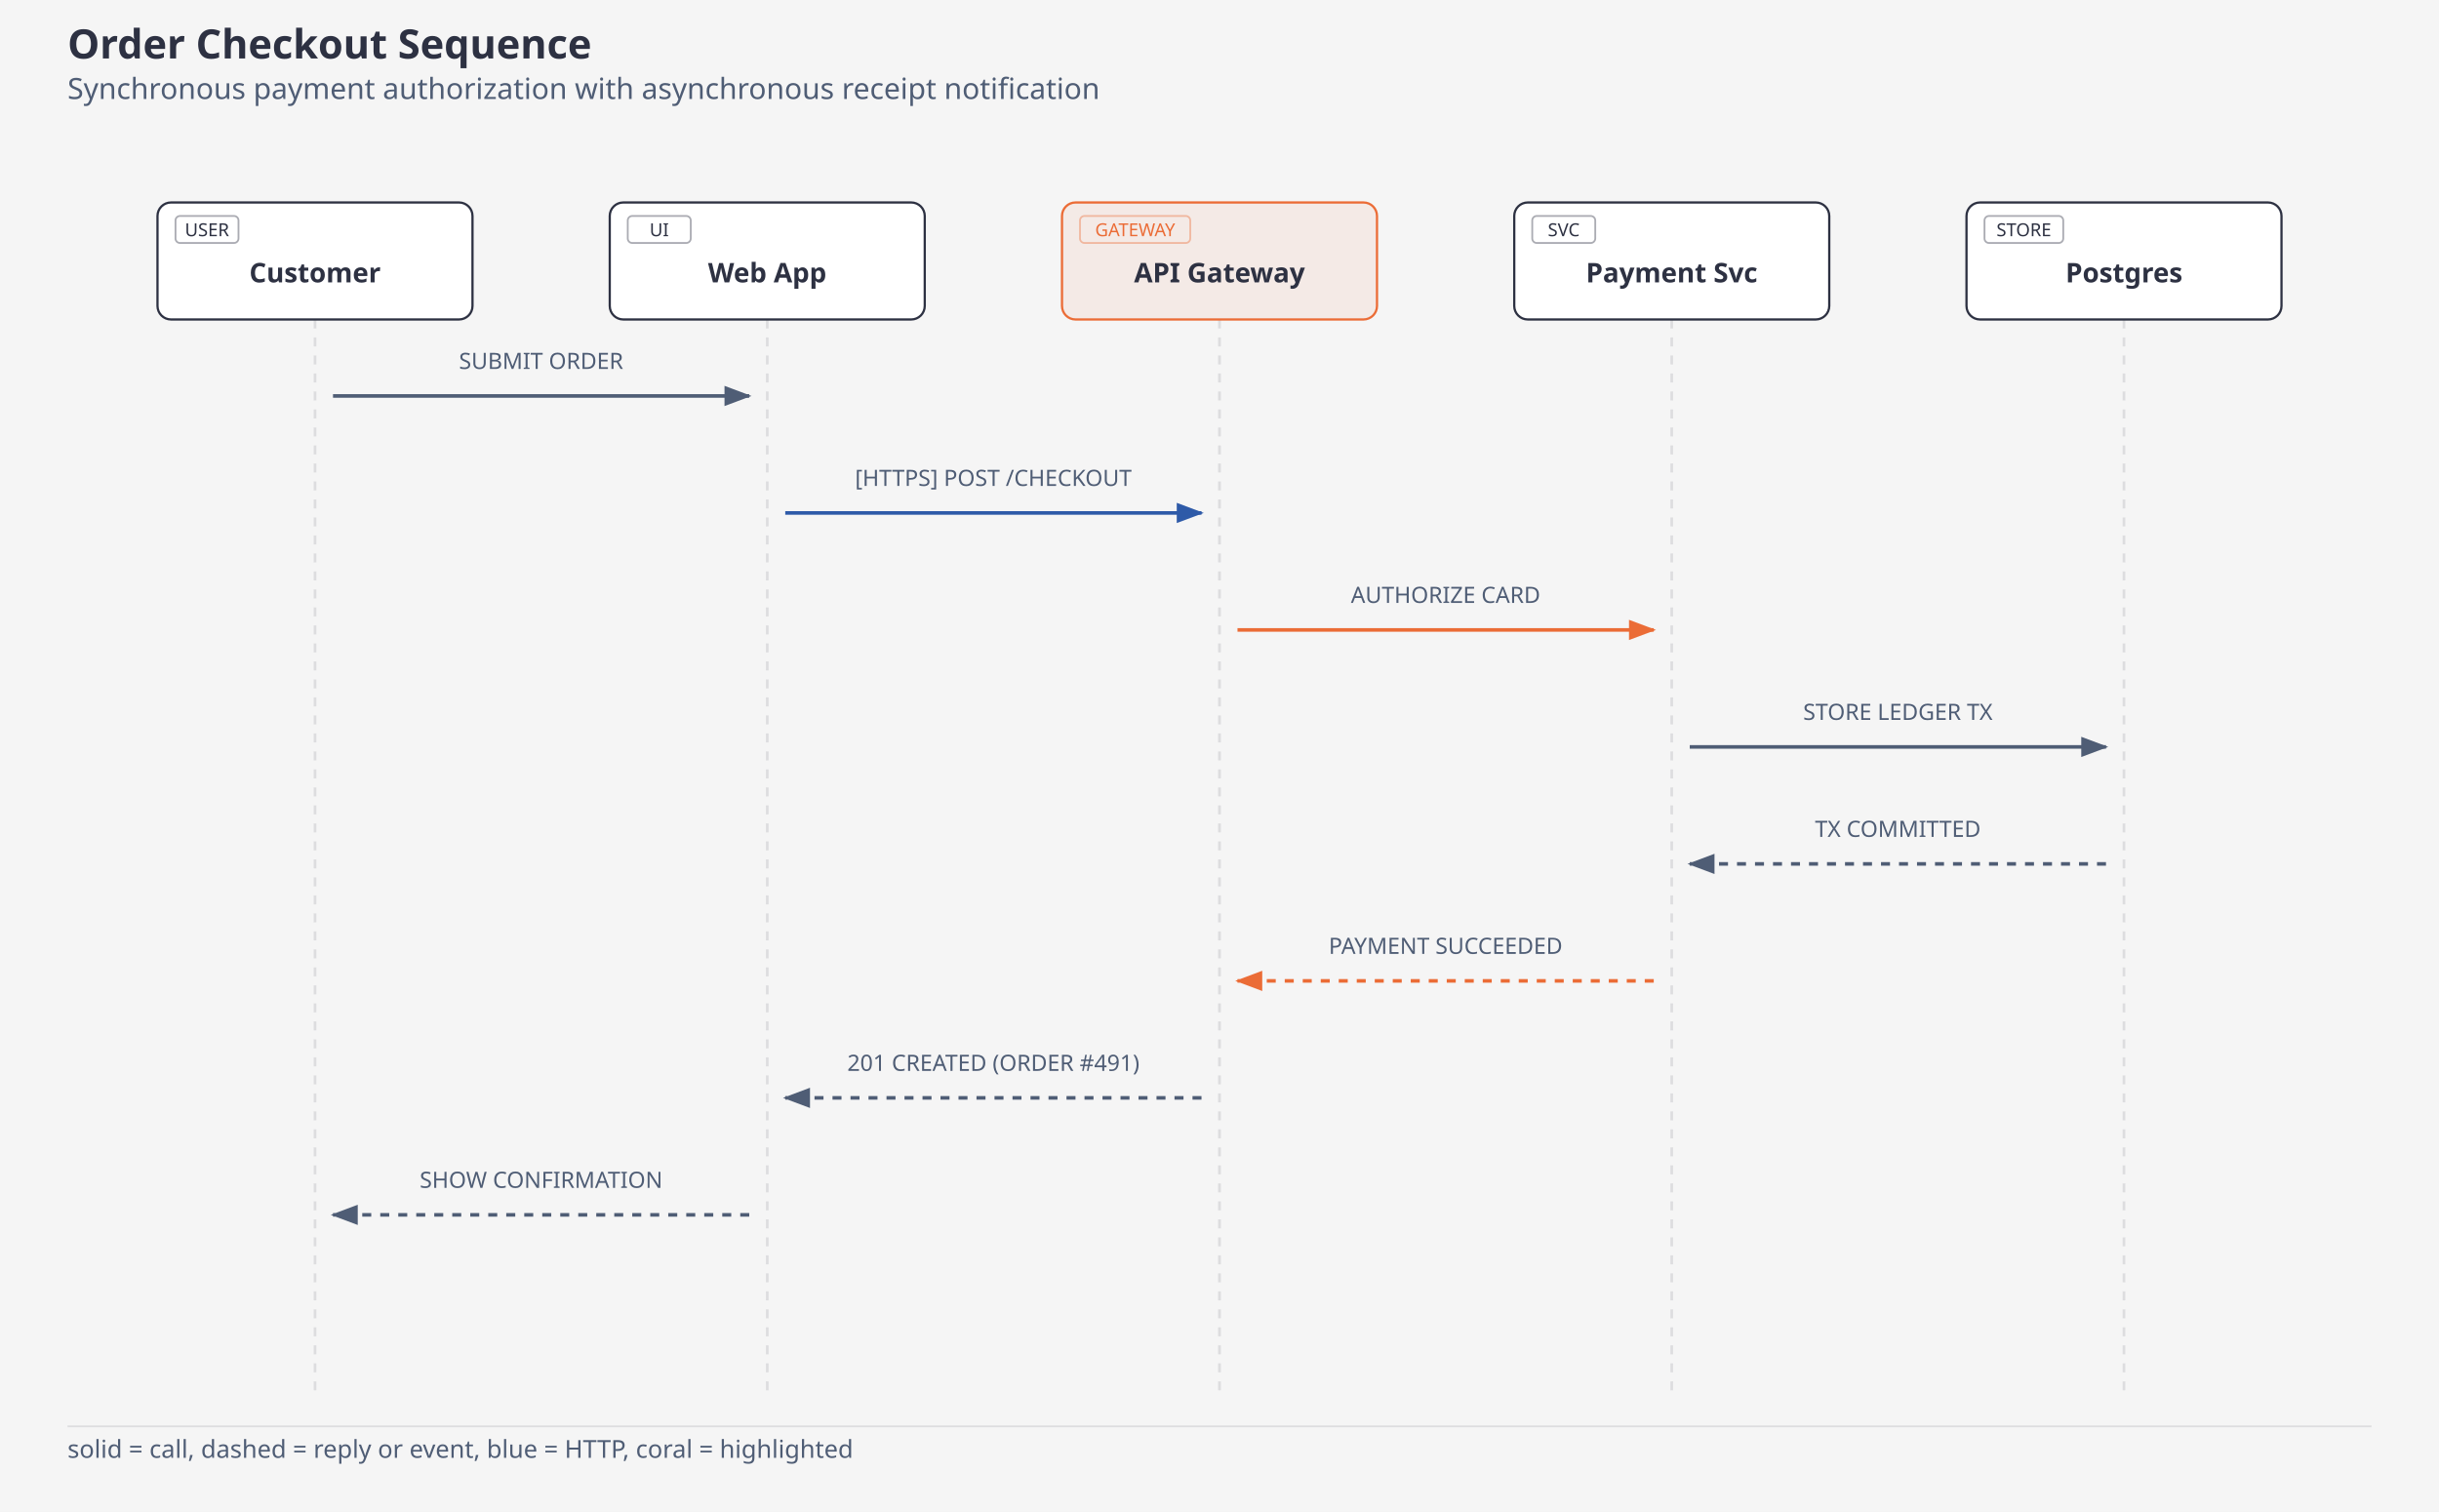
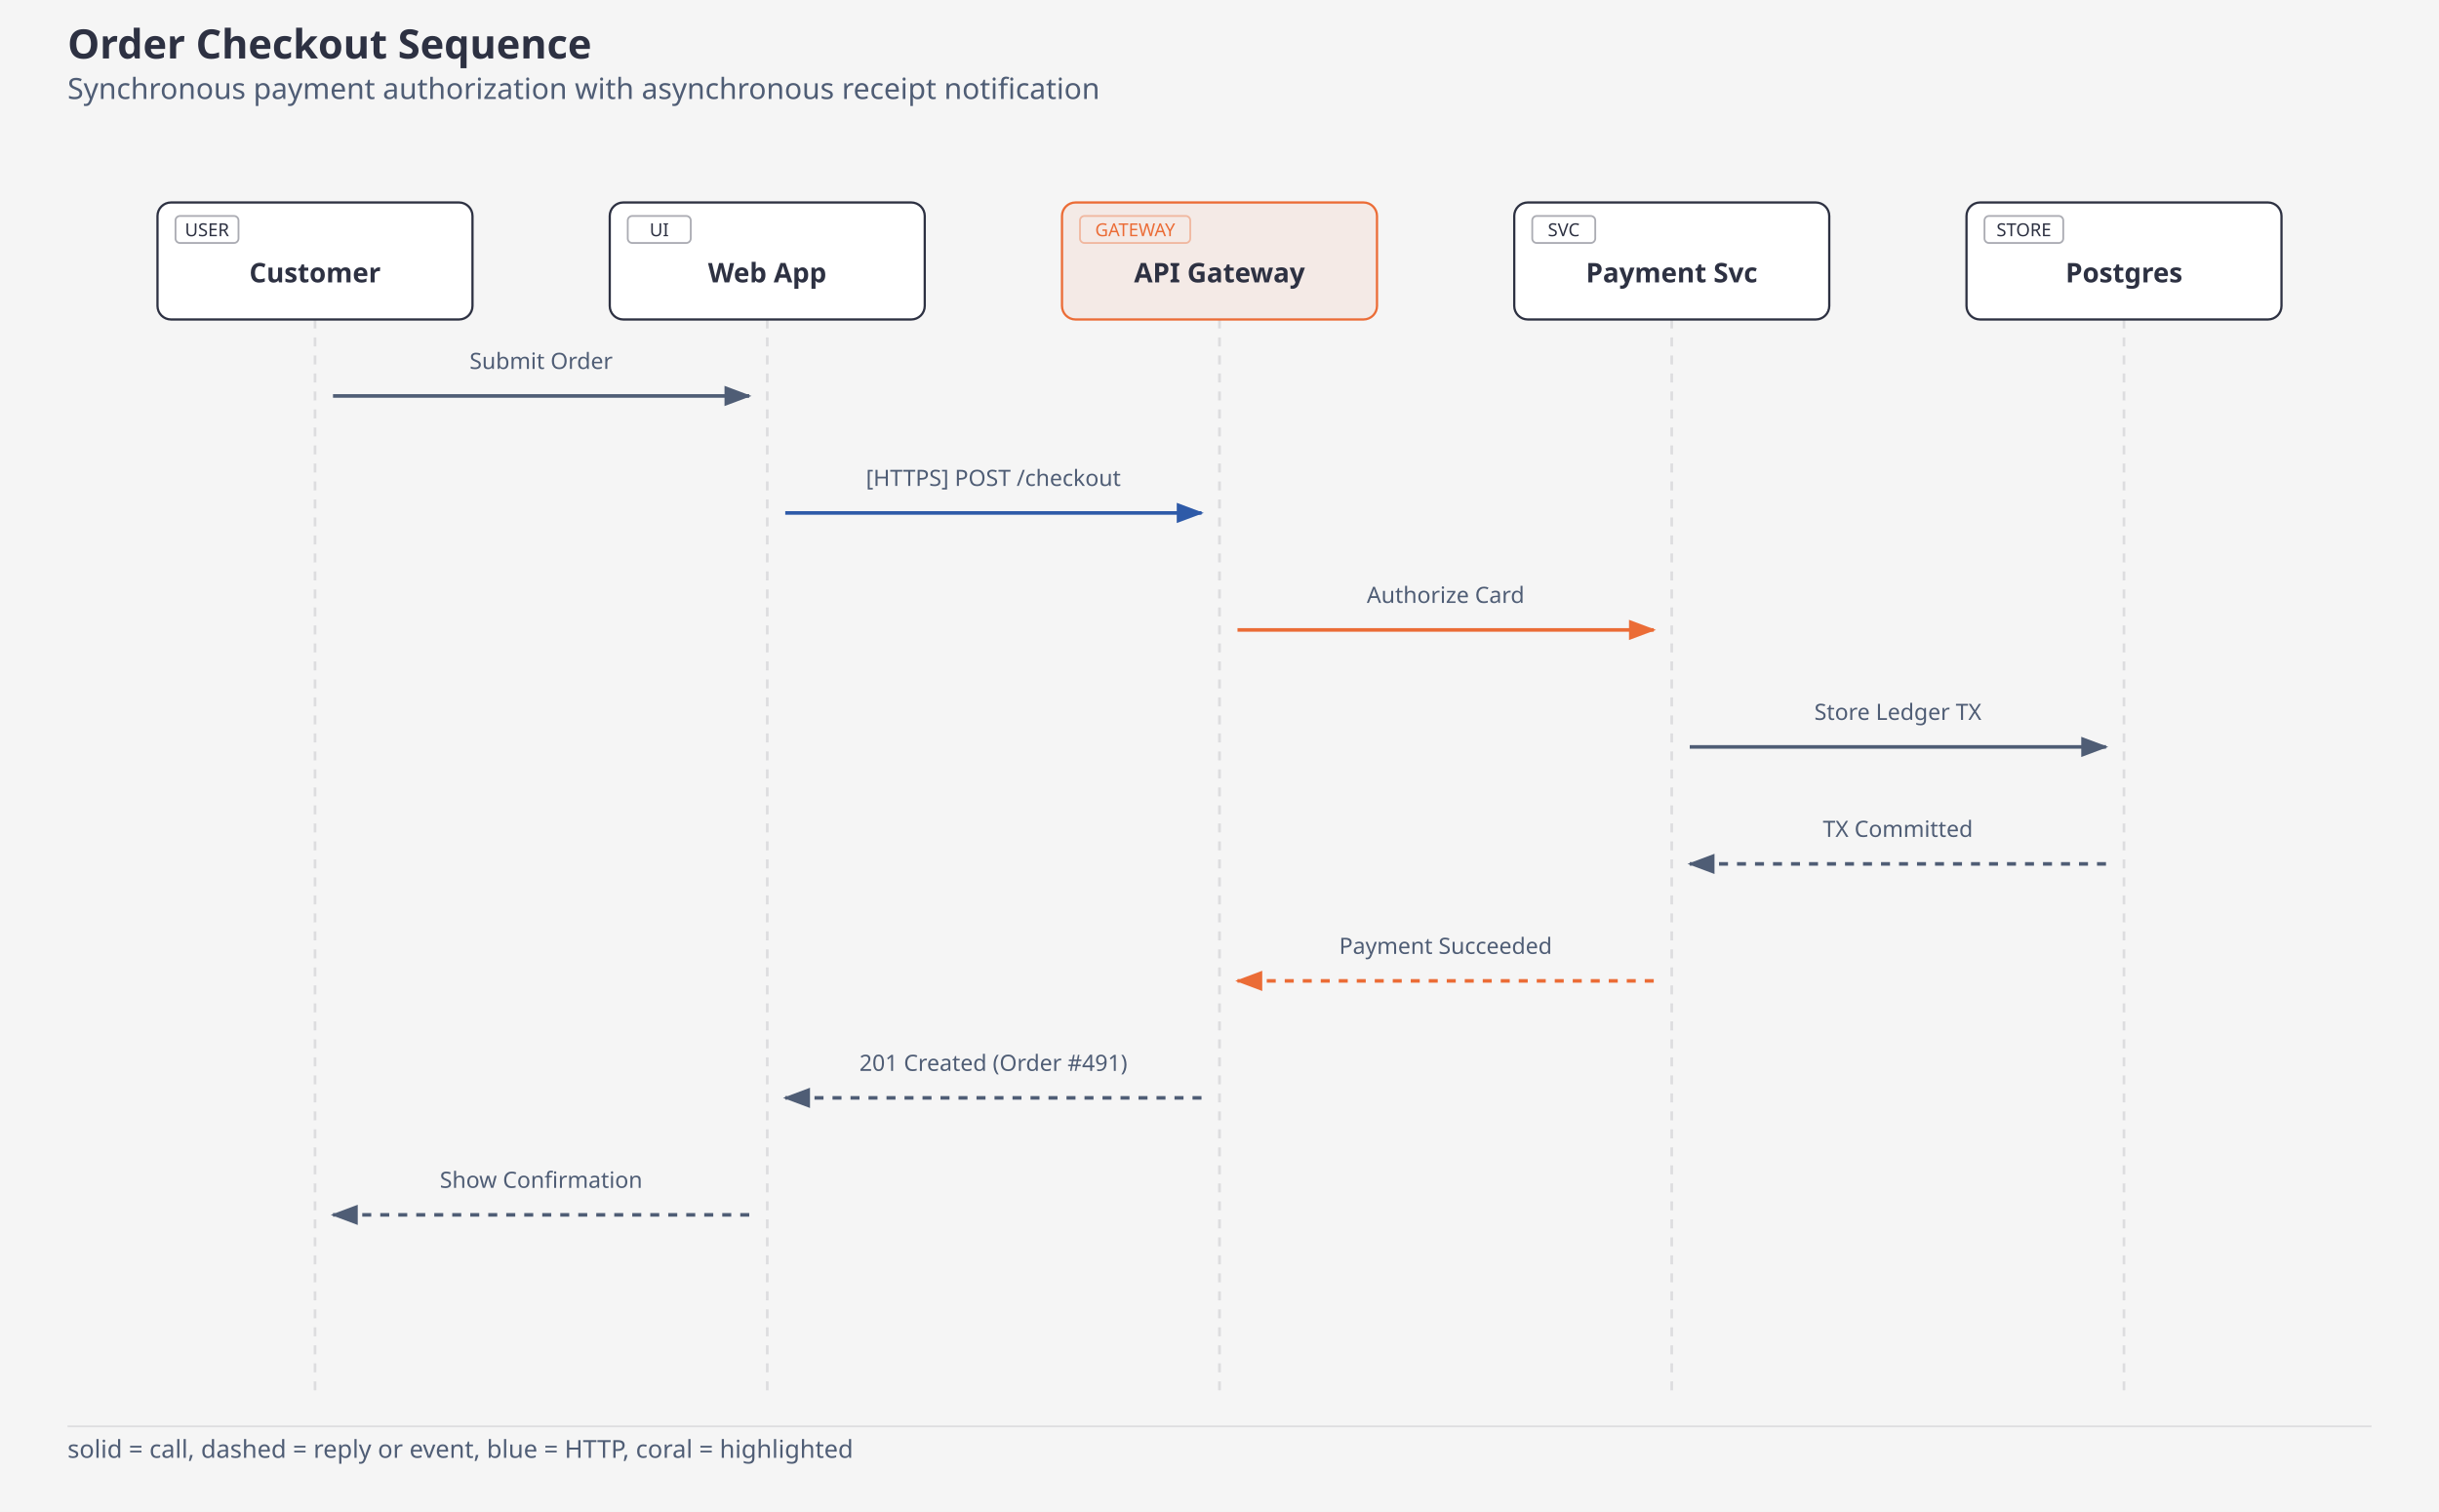
<svg xmlns="http://www.w3.org/2000/svg" role="graphics-document" aria-roledescription="sequence diagram" viewBox="0 0 1084 672" width="1084">
  <rect width="1084" height="672" fill="#f5f5f5" aria-hidden="true" />
  <defs>
    <marker id="a" markerWidth="12" markerHeight="9" refX="11" refY="4.5" orient="auto" markerUnits="userSpaceOnUse">
      <polygon points="0 0,12 4.5,0 9" fill="#4f5d75" />
    </marker>
    <marker id="aa" markerWidth="12" markerHeight="9" refX="11" refY="4.5" orient="auto" markerUnits="userSpaceOnUse">
      <polygon points="0 0,12 4.5,0 9" fill="#eb6c36" />
    </marker>
    <marker id="al" markerWidth="12" markerHeight="9" refX="11" refY="4.5" orient="auto" markerUnits="userSpaceOnUse">
      <polygon points="0 0,12 4.5,0 9" fill="#2e5aa8" />
    </marker>
    <marker id="ar" markerWidth="12" markerHeight="9" refX="11" refY="4.5" orient="auto" markerUnits="userSpaceOnUse">
      <polygon points="0 0,12 4.5,0 9" fill="#7a8399" />
    </marker>
  </defs>
  <text x="30" y="26" font-size="18" font-weight="600" font-family="system-ui, 'Segoe UI', sans-serif" fill="#2d3142">Order Checkout Sequence</text>
  <text x="30" y="44" font-size="13" font-family="system-ui, 'Segoe UI', sans-serif" fill="#4f5d75">Synchronous payment authorization with asynchronous receipt notification</text>
  <line x1="140" y1="142" x2="140" y2="622" stroke="rgba(45,49,66,0.12)" stroke-width="1.2" stroke-dasharray="4,4" aria-hidden="true" />
  <line x1="341" y1="142" x2="341" y2="622" stroke="rgba(45,49,66,0.12)" stroke-width="1.2" stroke-dasharray="4,4" aria-hidden="true" />
  <line x1="542" y1="142" x2="542" y2="622" stroke="rgba(45,49,66,0.12)" stroke-width="1.2" stroke-dasharray="4,4" aria-hidden="true" />
  <line x1="743" y1="142" x2="743" y2="622" stroke="rgba(45,49,66,0.12)" stroke-width="1.2" stroke-dasharray="4,4" aria-hidden="true" />
  <line x1="944" y1="142" x2="944" y2="622" stroke="rgba(45,49,66,0.12)" stroke-width="1.2" stroke-dasharray="4,4" aria-hidden="true" />
  <line x1="148" y1="176" x2="333" y2="176" stroke="#4f5d75" stroke-width="1.6" data-msg="Submit Order" data-msg-from="Customer" data-msg-to="Web App" marker-end="url(#a)" data-id="user-&gt;fe:Submit Order" role="graphics-symbol" aria-roledescription="message" aria-label="1. Customer to Web App: Submit Order" />
  <rect x="196.5" y="152" width="88" height="16" rx="2" fill="#f5f5f5" aria-hidden="true" />
-   <text x="240.5" y="164" font-size="10" font-family="system-ui, 'Segoe UI', sans-serif" fill="#4f5d75" text-anchor="middle" aria-hidden="true">SUBMIT ORDER</text>
+   <text x="240.5" y="164" font-size="10" font-family="system-ui, 'Segoe UI', sans-serif" fill="#4f5d75" text-anchor="middle" aria-hidden="true">Submit Order</text>
  <line x1="349" y1="228" x2="534" y2="228" stroke="#2e5aa8" stroke-width="1.6" data-msg="POST /checkout" data-msg-from="Web App" data-msg-to="API Gateway" marker-end="url(#al)" data-id="fe-&gt;api:POST /checkout" role="graphics-symbol" aria-roledescription="message" aria-label="2. Web App to API Gateway: POST /checkout" />
  <rect x="365.5" y="204" width="152" height="16" rx="2" fill="#f5f5f5" aria-hidden="true" />
-   <text x="441.5" y="216" font-size="10" font-family="system-ui, 'Segoe UI', sans-serif" fill="#4f5d75" text-anchor="middle" aria-hidden="true">[HTTPS] POST /CHECKOUT</text>
+   <text x="441.5" y="216" font-size="10" font-family="system-ui, 'Segoe UI', sans-serif" fill="#4f5d75" text-anchor="middle" aria-hidden="true">[HTTPS] POST /checkout</text>
  <line x1="550" y1="280" x2="735" y2="280" stroke="#eb6c36" stroke-width="1.6" data-msg="Authorize Card" data-msg-from="API Gateway" data-msg-to="Payment Svc" marker-end="url(#aa)" data-id="api-&gt;pay:Authorize Card" role="graphics-symbol" aria-roledescription="message" aria-label="3. API Gateway to Payment Svc: Authorize Card" />
  <rect x="592" y="256" width="101" height="16" rx="2" fill="#f5f5f5" aria-hidden="true" />
-   <text x="642.5" y="268" font-size="10" font-family="system-ui, 'Segoe UI', sans-serif" fill="#4f5d75" text-anchor="middle" aria-hidden="true">AUTHORIZE CARD</text>
+   <text x="642.5" y="268" font-size="10" font-family="system-ui, 'Segoe UI', sans-serif" fill="#4f5d75" text-anchor="middle" aria-hidden="true">Authorize Card</text>
  <line x1="751" y1="332" x2="936" y2="332" stroke="#4f5d75" stroke-width="1.6" data-msg="Store Ledger TX" data-msg-from="Payment Svc" data-msg-to="Postgres" marker-end="url(#a)" data-id="pay-&gt;db:Store Ledger TX" role="graphics-symbol" aria-roledescription="message" aria-label="4. Payment Svc to Postgres: Store Ledger TX" />
  <rect x="789.5" y="308" width="108" height="16" rx="2" fill="#f5f5f5" aria-hidden="true" />
-   <text x="843.5" y="320" font-size="10" font-family="system-ui, 'Segoe UI', sans-serif" fill="#4f5d75" text-anchor="middle" aria-hidden="true">STORE LEDGER TX</text>
+   <text x="843.5" y="320" font-size="10" font-family="system-ui, 'Segoe UI', sans-serif" fill="#4f5d75" text-anchor="middle" aria-hidden="true">Store Ledger TX</text>
  <line x1="936" y1="384" x2="751" y2="384" stroke="#4f5d75" stroke-width="1.6" stroke-dasharray="4,4" data-msg="TX Committed" data-msg-from="Postgres" data-msg-to="Payment Svc" marker-end="url(#a)" data-id="db-&gt;pay:TX Committed" role="graphics-symbol" aria-roledescription="message" aria-label="5. Postgres to Payment Svc: TX Committed" />
  <rect x="799.5" y="360" width="88" height="16" rx="2" fill="#f5f5f5" aria-hidden="true" />
-   <text x="843.5" y="372" font-size="10" font-family="system-ui, 'Segoe UI', sans-serif" fill="#4f5d75" text-anchor="middle" aria-hidden="true">TX COMMITTED</text>
+   <text x="843.5" y="372" font-size="10" font-family="system-ui, 'Segoe UI', sans-serif" fill="#4f5d75" text-anchor="middle" aria-hidden="true">TX Committed</text>
  <line x1="735" y1="436" x2="550" y2="436" stroke="#eb6c36" stroke-width="1.6" stroke-dasharray="4,4" data-msg="Payment Succeeded" data-msg-from="Payment Svc" data-msg-to="API Gateway" marker-end="url(#aa)" data-id="pay-&gt;api:Payment Succeeded" role="graphics-symbol" aria-roledescription="message" aria-label="6. Payment Svc to API Gateway: Payment Succeeded" />
  <rect x="582.5" y="412" width="120" height="16" rx="2" fill="#f5f5f5" aria-hidden="true" />
-   <text x="642.5" y="424" font-size="10" font-family="system-ui, 'Segoe UI', sans-serif" fill="#4f5d75" text-anchor="middle" aria-hidden="true">PAYMENT SUCCEEDED</text>
+   <text x="642.5" y="424" font-size="10" font-family="system-ui, 'Segoe UI', sans-serif" fill="#4f5d75" text-anchor="middle" aria-hidden="true">Payment Succeeded</text>
  <line x1="534" y1="488" x2="349" y2="488" stroke="#4f5d75" stroke-width="1.6" stroke-dasharray="4,4" data-msg="201 Created (Order #491)" data-msg-from="API Gateway" data-msg-to="Web App" marker-end="url(#a)" data-id="api-&gt;fe:201 Created (Order #491)" role="graphics-symbol" aria-roledescription="message" aria-label="7. API Gateway to Web App: 201 Created (Order #491)" />
  <rect x="359" y="464" width="165" height="16" rx="2" fill="#f5f5f5" aria-hidden="true" />
-   <text x="441.5" y="476" font-size="10" font-family="system-ui, 'Segoe UI', sans-serif" fill="#4f5d75" text-anchor="middle" aria-hidden="true">201 CREATED (ORDER #491)</text>
+   <text x="441.5" y="476" font-size="10" font-family="system-ui, 'Segoe UI', sans-serif" fill="#4f5d75" text-anchor="middle" aria-hidden="true">201 Created (Order #491)</text>
  <line x1="333" y1="540" x2="148" y2="540" stroke="#4f5d75" stroke-width="1.6" stroke-dasharray="4,4" data-msg="Show Confirmation" data-msg-from="Web App" data-msg-to="Customer" marker-end="url(#a)" data-id="fe-&gt;user:Show Confirmation" role="graphics-symbol" aria-roledescription="message" aria-label="8. Web App to Customer: Show Confirmation" />
  <rect x="180.5" y="516" width="120" height="16" rx="2" fill="#f5f5f5" aria-hidden="true" />
-   <text x="240.5" y="528" font-size="10" font-family="system-ui, 'Segoe UI', sans-serif" fill="#4f5d75" text-anchor="middle" aria-hidden="true">SHOW CONFIRMATION</text>
+   <text x="240.5" y="528" font-size="10" font-family="system-ui, 'Segoe UI', sans-serif" fill="#4f5d75" text-anchor="middle" aria-hidden="true">Show Confirmation</text>
  <rect x="70" y="90" width="140" height="52" rx="6" fill="#f5f5f5" aria-hidden="true" />
  <rect x="70" y="90" width="140" height="52" rx="6" fill="#ffffff" stroke="#2d3142" data-node="user" data-label="Customer" role="graphics-symbol" aria-roledescription="actor" aria-label="Customer" />
  <rect x="78" y="96" width="28" height="12" rx="2" fill="none" stroke="#2d3142" stroke-opacity=".4" stroke-width=".8" aria-hidden="true" />
  <text x="92" y="105" font-size="8" font-family="system-ui, 'Segoe UI', sans-serif" fill="#2d3142" text-anchor="middle" aria-hidden="true">USER</text>
  <text x="140" y="125.5" font-size="12" font-weight="600" font-family="system-ui, 'Segoe UI', sans-serif" fill="#2d3142" text-anchor="middle" aria-hidden="true">Customer</text>
  <rect x="271" y="90" width="140" height="52" rx="6" fill="#f5f5f5" aria-hidden="true" />
  <rect x="271" y="90" width="140" height="52" rx="6" fill="#ffffff" stroke="#2d3142" data-node="fe" data-label="Web App" role="graphics-symbol" aria-roledescription="actor" aria-label="Web App" />
  <rect x="279" y="96" width="28" height="12" rx="2" fill="none" stroke="#2d3142" stroke-opacity=".4" stroke-width=".8" aria-hidden="true" />
  <text x="293" y="105" font-size="8" font-family="system-ui, 'Segoe UI', sans-serif" fill="#2d3142" text-anchor="middle" aria-hidden="true">UI</text>
  <text x="341" y="125.5" font-size="12" font-weight="600" font-family="system-ui, 'Segoe UI', sans-serif" fill="#2d3142" text-anchor="middle" aria-hidden="true">Web App</text>
  <rect x="472" y="90" width="140" height="52" rx="6" fill="#f5f5f5" aria-hidden="true" />
  <rect x="472" y="90" width="140" height="52" rx="6" fill="rgba(235,108,54,0.08)" stroke="#eb6c36" data-node="api" data-label="API Gateway" role="graphics-symbol" aria-roledescription="actor" aria-label="API Gateway" />
  <rect x="480" y="96" width="49" height="12" rx="2" fill="none" stroke="#eb6c36" stroke-opacity=".4" stroke-width=".8" aria-hidden="true" />
  <text x="504.5" y="105" font-size="8" font-family="system-ui, 'Segoe UI', sans-serif" fill="#eb6c36" text-anchor="middle" aria-hidden="true">GATEWAY</text>
  <text x="542" y="125.5" font-size="12" font-weight="600" font-family="system-ui, 'Segoe UI', sans-serif" fill="#2d3142" text-anchor="middle" aria-hidden="true">API Gateway</text>
  <rect x="673" y="90" width="140" height="52" rx="6" fill="#f5f5f5" aria-hidden="true" />
  <rect x="673" y="90" width="140" height="52" rx="6" fill="#ffffff" stroke="#2d3142" data-node="pay" data-label="Payment Svc" role="graphics-symbol" aria-roledescription="actor" aria-label="Payment Svc" />
  <rect x="681" y="96" width="28" height="12" rx="2" fill="none" stroke="#2d3142" stroke-opacity=".4" stroke-width=".8" aria-hidden="true" />
  <text x="695" y="105" font-size="8" font-family="system-ui, 'Segoe UI', sans-serif" fill="#2d3142" text-anchor="middle" aria-hidden="true">SVC</text>
  <text x="743" y="125.5" font-size="12" font-weight="600" font-family="system-ui, 'Segoe UI', sans-serif" fill="#2d3142" text-anchor="middle" aria-hidden="true">Payment Svc</text>
  <rect x="874" y="90" width="140" height="52" rx="6" fill="#f5f5f5" aria-hidden="true" />
  <rect x="874" y="90" width="140" height="52" rx="6" fill="#ffffff" stroke="#2d3142" data-node="db" data-label="Postgres" role="graphics-symbol" aria-roledescription="actor" aria-label="Postgres" />
  <rect x="882" y="96" width="35" height="12" rx="2" fill="none" stroke="#2d3142" stroke-opacity=".4" stroke-width=".8" aria-hidden="true" />
  <text x="899.5" y="105" font-size="8" font-family="system-ui, 'Segoe UI', sans-serif" fill="#2d3142" text-anchor="middle" aria-hidden="true">STORE</text>
  <text x="944" y="125.5" font-size="12" font-weight="600" font-family="system-ui, 'Segoe UI', sans-serif" fill="#2d3142" text-anchor="middle" aria-hidden="true">Postgres</text>
  <line x1="30" y1="634" x2="1054" y2="634" stroke="rgba(45,49,66,0.12)" stroke-width=".8" aria-hidden="true" />
  <text x="30" y="648" font-size="11" font-family="system-ui, 'Segoe UI', sans-serif" fill="#4f5d75">solid = call, dashed = reply or event, blue = HTTP, coral = highlighted</text>
</svg>
